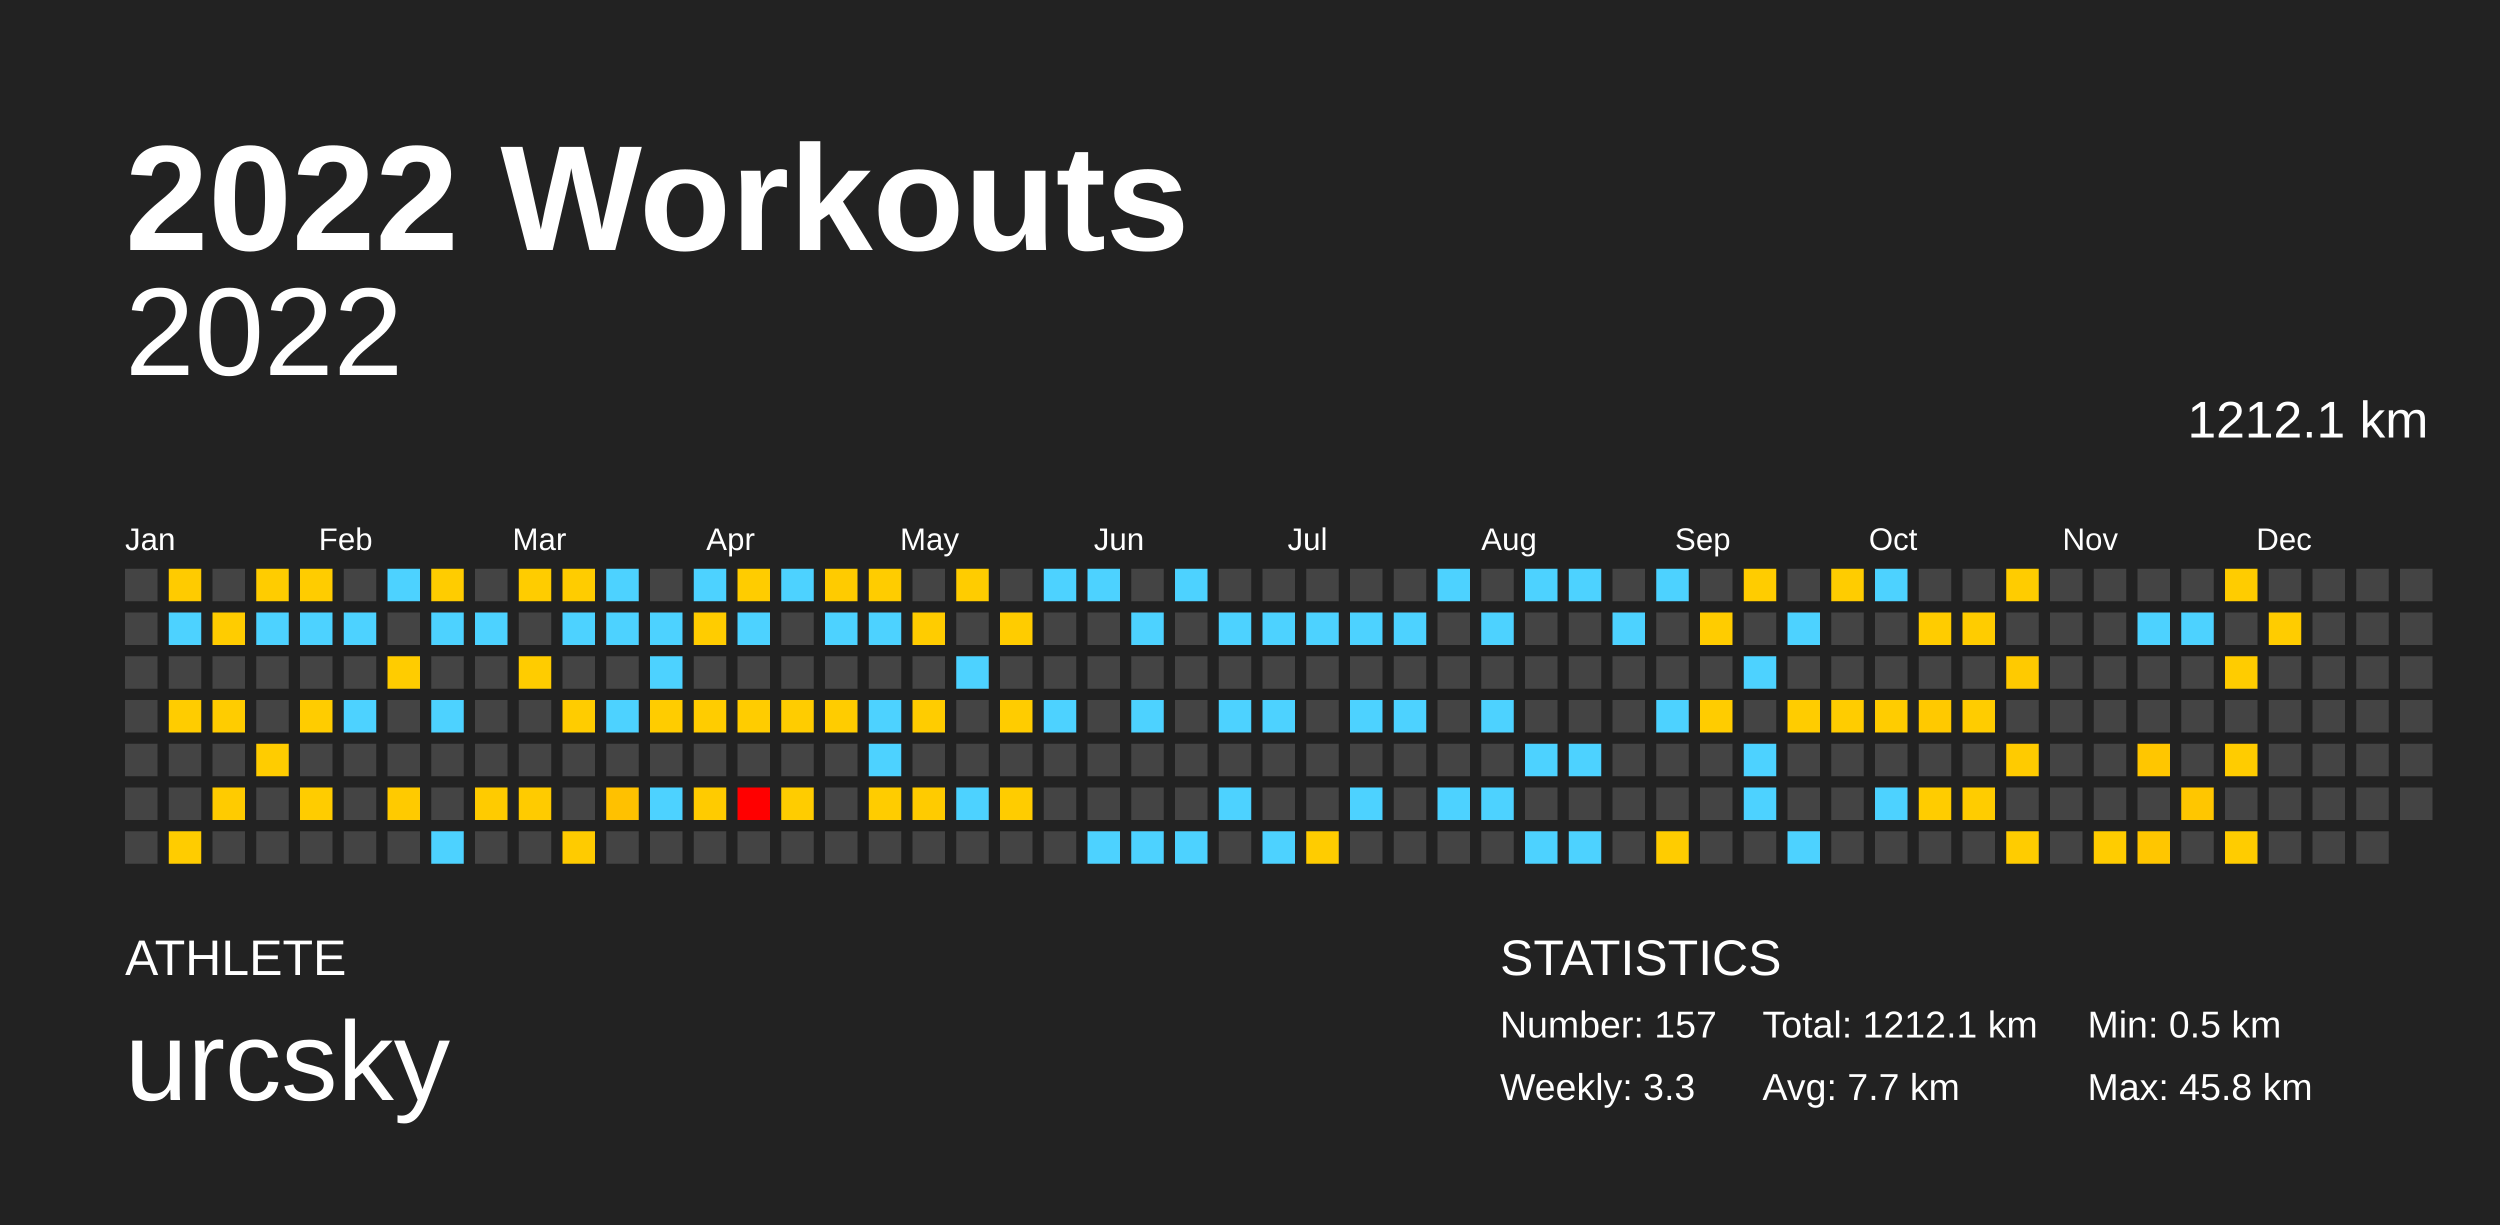
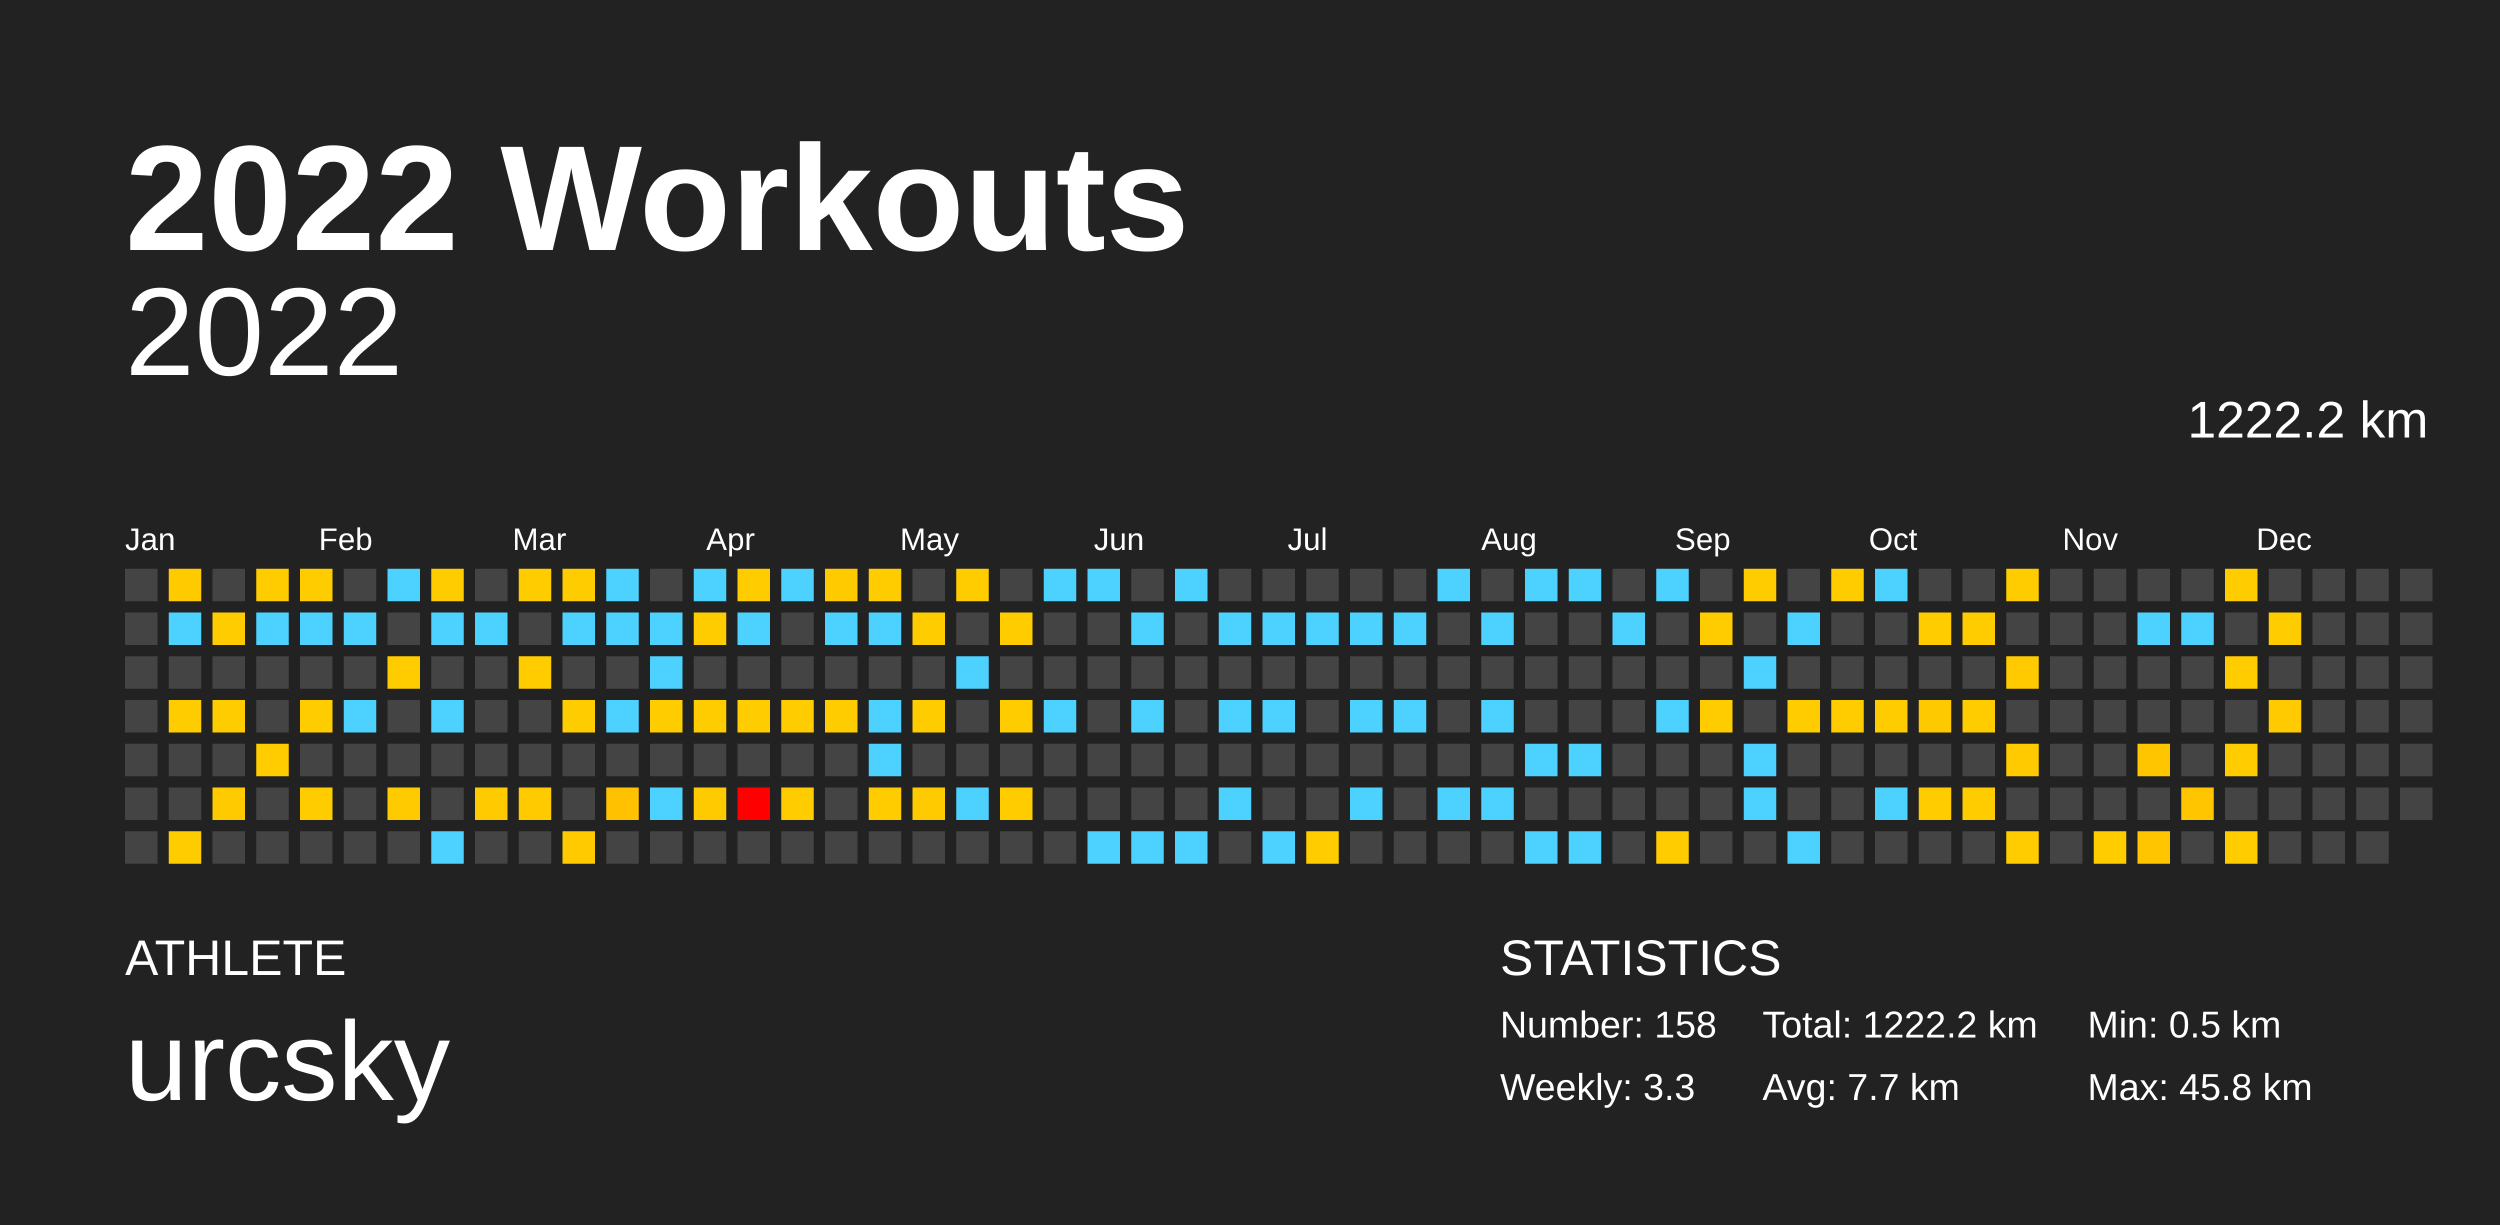
<svg xmlns="http://www.w3.org/2000/svg" baseProfile="full" height="98mm" version="1.1" viewBox="0,0,200,98" width="200mm">
  <defs />
  <rect fill="#222222" height="98" width="200" x="0" y="0" />
  <text fill="#FFFFFF" style="font-size:12px; font-family:Arial; font-weight:bold;" x="10" y="20">2022 Workouts</text>
  <text fill="#FFFFFF" style="font-size:4px; font-family:Arial" x="10" y="78">ATHLETE</text>
  <text fill="#FFFFFF" style="font-size:9px; font-family:Arial" x="10" y="88">urcsky</text>
  <text fill="#FFFFFF" style="font-size:4px; font-family:Arial" x="120" y="78">STATISTICS</text>
-   <text fill="#FFFFFF" style="font-size:3px; font-family:Arial" x="120" y="83">Number: 157</text>
+   <text fill="#FFFFFF" style="font-size:3px; font-family:Arial" x="120" y="83">Number: 158</text>
  <text fill="#FFFFFF" style="font-size:3px; font-family:Arial" x="120" y="88">Weekly: 3.3</text>
-   <text fill="#FFFFFF" style="font-size:3px; font-family:Arial" x="141" y="83">Total: 1212.1 km</text>
+   <text fill="#FFFFFF" style="font-size:3px; font-family:Arial" x="141" y="83">Total: 1222.2 km</text>
  <text fill="#FFFFFF" style="font-size:3px; font-family:Arial" x="141" y="88">Avg: 7.7 km</text>
  <text fill="#FFFFFF" style="font-size:3px; font-family:Arial" x="167" y="83">Min: 0.5 km</text>
  <text fill="#FFFFFF" style="font-size:3px; font-family:Arial" x="167" y="88">Max: 45.8 km</text>
  <text alignment-baseline="hanging" fill="#FFFFFF" style="font-size:10.0px; font-family:Arial;" x="10" y="30">2022</text>
-   <text alignment-baseline="hanging" fill="#FFFFFF" style="font-size:4.125px; font-family:Arial;" x="175" y="35">1212.1 km</text>
+   <text alignment-baseline="hanging" fill="#FFFFFF" style="font-size:4.125px; font-family:Arial;" x="175" y="35">1222.2 km</text>
  <text fill="#FFFFFF" style="font-size:2.5px; font-family:Arial" x="10.0" y="44">Jan</text>
  <text fill="#FFFFFF" style="font-size:2.5px; font-family:Arial" x="25.5" y="44">Feb</text>
  <text fill="#FFFFFF" style="font-size:2.5px; font-family:Arial" x="41.0" y="44">Mar</text>
  <text fill="#FFFFFF" style="font-size:2.5px; font-family:Arial" x="56.5" y="44">Apr</text>
  <text fill="#FFFFFF" style="font-size:2.5px; font-family:Arial" x="72.0" y="44">May</text>
  <text fill="#FFFFFF" style="font-size:2.5px; font-family:Arial" x="87.5" y="44">Jun</text>
  <text fill="#FFFFFF" style="font-size:2.5px; font-family:Arial" x="103.0" y="44">Jul</text>
  <text fill="#FFFFFF" style="font-size:2.5px; font-family:Arial" x="118.5" y="44">Aug</text>
  <text fill="#FFFFFF" style="font-size:2.5px; font-family:Arial" x="134.0" y="44">Sep</text>
  <text fill="#FFFFFF" style="font-size:2.5px; font-family:Arial" x="149.5" y="44">Oct</text>
  <text fill="#FFFFFF" style="font-size:2.5px; font-family:Arial" x="165.0" y="44">Nov</text>
  <text fill="#FFFFFF" style="font-size:2.5px; font-family:Arial" x="180.5" y="44">Dec</text>
  <rect fill="#444444" height="2.6" width="2.6" x="10.0" y="45.5" />
  <rect fill="#444444" height="2.6" width="2.6" x="10.0" y="49.0" />
  <rect fill="#444444" height="2.6" width="2.6" x="10.0" y="52.5" />
  <rect fill="#444444" height="2.6" width="2.6" x="10.0" y="56.0" />
  <rect fill="#444444" height="2.6" width="2.6" x="10.0" y="59.5" />
  <rect fill="#444444" height="2.6" width="2.6" x="10.0" y="63.0" />
  <rect fill="#444444" height="2.6" width="2.6" x="10.0" y="66.5" />
  <rect fill="#ffcb00" height="2.6" width="2.6" x="13.5" y="45.5" />
  <rect fill="#4dd2ff" height="2.6" width="2.6" x="13.5" y="49.0" />
  <rect fill="#444444" height="2.6" width="2.6" x="13.5" y="52.5" />
  <rect fill="#ffcc00" height="2.6" width="2.6" x="13.5" y="56.0" />
  <rect fill="#444444" height="2.6" width="2.6" x="13.5" y="59.5" />
  <rect fill="#444444" height="2.6" width="2.6" x="13.5" y="63.0" />
  <rect fill="#ffcc00" height="2.6" width="2.6" x="13.5" y="66.5" />
  <rect fill="#444444" height="2.6" width="2.6" x="17.0" y="45.5" />
  <rect fill="#ffcc00" height="2.6" width="2.6" x="17.0" y="49.0" />
  <rect fill="#444444" height="2.6" width="2.6" x="17.0" y="52.5" />
  <rect fill="#ffcc00" height="2.6" width="2.6" x="17.0" y="56.0" />
  <rect fill="#444444" height="2.6" width="2.6" x="17.0" y="59.5" />
  <rect fill="#ffcb00" height="2.6" width="2.6" x="17.0" y="63.0" />
  <rect fill="#444444" height="2.6" width="2.6" x="17.0" y="66.5" />
  <rect fill="#ffcc00" height="2.6" width="2.6" x="20.5" y="45.5" />
  <rect fill="#4dd2ff" height="2.6" width="2.6" x="20.5" y="49.0" />
  <rect fill="#444444" height="2.6" width="2.6" x="20.5" y="52.5" />
  <rect fill="#444444" height="2.6" width="2.6" x="20.5" y="56.0" />
  <rect fill="#ffcc00" height="2.6" width="2.6" x="20.5" y="59.5" />
  <rect fill="#444444" height="2.6" width="2.6" x="20.5" y="63.0" />
  <rect fill="#444444" height="2.6" width="2.6" x="20.5" y="66.5" />
  <rect fill="#ffcc00" height="2.6" width="2.6" x="24.0" y="45.5" />
  <rect fill="#4dd2ff" height="2.6" width="2.6" x="24.0" y="49.0" />
  <rect fill="#444444" height="2.6" width="2.6" x="24.0" y="52.5" />
  <rect fill="#ffcc00" height="2.6" width="2.6" x="24.0" y="56.0" />
  <rect fill="#444444" height="2.6" width="2.6" x="24.0" y="59.5" />
  <rect fill="#ffcc00" height="2.6" width="2.6" x="24.0" y="63.0" />
  <rect fill="#444444" height="2.6" width="2.6" x="24.0" y="66.5" />
  <rect fill="#444444" height="2.6" width="2.6" x="27.5" y="45.5" />
  <rect fill="#4dd2ff" height="2.6" width="2.6" x="27.5" y="49.0" />
  <rect fill="#444444" height="2.6" width="2.6" x="27.5" y="52.5" />
  <rect fill="#4dd2ff" height="2.6" width="2.6" x="27.5" y="56.0" />
  <rect fill="#444444" height="2.6" width="2.6" x="27.5" y="59.5" />
  <rect fill="#444444" height="2.6" width="2.6" x="27.5" y="63.0" />
  <rect fill="#444444" height="2.6" width="2.6" x="27.5" y="66.5" />
  <rect fill="#4dd2ff" height="2.6" width="2.6" x="31.0" y="45.5" />
  <rect fill="#444444" height="2.6" width="2.6" x="31.0" y="49.0" />
  <rect fill="#ffcc00" height="2.6" width="2.6" x="31.0" y="52.5" />
  <rect fill="#444444" height="2.6" width="2.6" x="31.0" y="56.0" />
  <rect fill="#444444" height="2.6" width="2.6" x="31.0" y="59.5" />
  <rect fill="#ffca00" height="2.6" width="2.6" x="31.0" y="63.0" />
  <rect fill="#444444" height="2.6" width="2.6" x="31.0" y="66.5" />
  <rect fill="#ffcc00" height="2.6" width="2.6" x="34.5" y="45.5" />
  <rect fill="#4dd2ff" height="2.6" width="2.6" x="34.5" y="49.0" />
  <rect fill="#444444" height="2.6" width="2.6" x="34.5" y="52.5" />
  <rect fill="#4dd2ff" height="2.6" width="2.6" x="34.5" y="56.0" />
  <rect fill="#444444" height="2.6" width="2.6" x="34.5" y="59.5" />
  <rect fill="#444444" height="2.6" width="2.6" x="34.5" y="63.0" />
  <rect fill="#4dd2ff" height="2.6" width="2.6" x="34.5" y="66.5" />
  <rect fill="#444444" height="2.6" width="2.6" x="38.0" y="45.5" />
  <rect fill="#4dd2ff" height="2.6" width="2.6" x="38.0" y="49.0" />
  <rect fill="#444444" height="2.6" width="2.6" x="38.0" y="52.5" />
  <rect fill="#444444" height="2.6" width="2.6" x="38.0" y="56.0" />
  <rect fill="#444444" height="2.6" width="2.6" x="38.0" y="59.5" />
  <rect fill="#ffcb00" height="2.6" width="2.6" x="38.0" y="63.0" />
  <rect fill="#444444" height="2.6" width="2.6" x="38.0" y="66.5" />
  <rect fill="#ffcc00" height="2.6" width="2.6" x="41.5" y="45.5" />
  <rect fill="#444444" height="2.6" width="2.6" x="41.5" y="49.0" />
  <rect fill="#ffcc00" height="2.6" width="2.6" x="41.5" y="52.5" />
  <rect fill="#444444" height="2.6" width="2.6" x="41.5" y="56.0" />
  <rect fill="#444444" height="2.6" width="2.6" x="41.5" y="59.5" />
  <rect fill="#ffcb00" height="2.6" width="2.6" x="41.5" y="63.0" />
  <rect fill="#444444" height="2.6" width="2.6" x="41.5" y="66.5" />
  <rect fill="#ffcc00" height="2.6" width="2.6" x="45.0" y="45.5" />
  <rect fill="#4dd2ff" height="2.6" width="2.6" x="45.0" y="49.0" />
  <rect fill="#444444" height="2.6" width="2.6" x="45.0" y="52.5" />
  <rect fill="#ffcc00" height="2.6" width="2.6" x="45.0" y="56.0" />
  <rect fill="#444444" height="2.6" width="2.6" x="45.0" y="59.5" />
  <rect fill="#444444" height="2.6" width="2.6" x="45.0" y="63.0" />
  <rect fill="#ffcb00" height="2.6" width="2.6" x="45.0" y="66.5" />
  <rect fill="#4dd2ff" height="2.6" width="2.6" x="48.5" y="45.5" />
  <rect fill="#4dd2ff" height="2.6" width="2.6" x="48.5" y="49.0" />
  <rect fill="#444444" height="2.6" width="2.6" x="48.5" y="52.5" />
  <rect fill="#4dd2ff" height="2.6" width="2.6" x="48.5" y="56.0" />
  <rect fill="#444444" height="2.6" width="2.6" x="48.5" y="59.5" />
  <rect fill="#ffc100" height="2.6" width="2.6" x="48.5" y="63.0" />
  <rect fill="#444444" height="2.6" width="2.6" x="48.5" y="66.5" />
  <rect fill="#444444" height="2.6" width="2.6" x="52.0" y="45.5" />
  <rect fill="#4dd2ff" height="2.6" width="2.6" x="52.0" y="49.0" />
  <rect fill="#4dd2ff" height="2.6" width="2.6" x="52.0" y="52.5" />
  <rect fill="#ffcc00" height="2.6" width="2.6" x="52.0" y="56.0" />
  <rect fill="#444444" height="2.6" width="2.6" x="52.0" y="59.5" />
  <rect fill="#4dd2ff" height="2.6" width="2.6" x="52.0" y="63.0" />
  <rect fill="#444444" height="2.6" width="2.6" x="52.0" y="66.5" />
  <rect fill="#4dd2ff" height="2.6" width="2.6" x="55.5" y="45.5" />
  <rect fill="#ffcc00" height="2.6" width="2.6" x="55.5" y="49.0" />
  <rect fill="#444444" height="2.6" width="2.6" x="55.5" y="52.5" />
  <rect fill="#ffcc00" height="2.6" width="2.6" x="55.5" y="56.0" />
  <rect fill="#444444" height="2.6" width="2.6" x="55.5" y="59.5" />
  <rect fill="#ffcb00" height="2.6" width="2.6" x="55.5" y="63.0" />
  <rect fill="#444444" height="2.6" width="2.6" x="55.5" y="66.5" />
  <rect fill="#ffcc00" height="2.6" width="2.6" x="59.0" y="45.5" />
  <rect fill="#4dd2ff" height="2.6" width="2.6" x="59.0" y="49.0" />
  <rect fill="#444444" height="2.6" width="2.6" x="59.0" y="52.5" />
  <rect fill="#ffcc00" height="2.6" width="2.6" x="59.0" y="56.0" />
  <rect fill="#444444" height="2.6" width="2.6" x="59.0" y="59.5" />
  <rect fill="red" height="2.6" width="2.6" x="59.0" y="63.0" />
  <rect fill="#444444" height="2.6" width="2.6" x="59.0" y="66.5" />
  <rect fill="#4dd2ff" height="2.6" width="2.6" x="62.5" y="45.5" />
  <rect fill="#444444" height="2.6" width="2.6" x="62.5" y="49.0" />
  <rect fill="#444444" height="2.6" width="2.6" x="62.5" y="52.5" />
  <rect fill="#ffcc00" height="2.6" width="2.6" x="62.5" y="56.0" />
  <rect fill="#444444" height="2.6" width="2.6" x="62.5" y="59.5" />
  <rect fill="#ffcc00" height="2.6" width="2.6" x="62.5" y="63.0" />
  <rect fill="#444444" height="2.6" width="2.6" x="62.5" y="66.5" />
  <rect fill="#ffcb00" height="2.6" width="2.6" x="66.0" y="45.5" />
  <rect fill="#4dd2ff" height="2.6" width="2.6" x="66.0" y="49.0" />
  <rect fill="#444444" height="2.6" width="2.6" x="66.0" y="52.5" />
  <rect fill="#ffcc00" height="2.6" width="2.6" x="66.0" y="56.0" />
  <rect fill="#444444" height="2.6" width="2.6" x="66.0" y="59.5" />
  <rect fill="#444444" height="2.6" width="2.6" x="66.0" y="63.0" />
  <rect fill="#444444" height="2.6" width="2.6" x="66.0" y="66.5" />
  <rect fill="#ffcc00" height="2.6" width="2.6" x="69.5" y="45.5" />
  <rect fill="#4dd2ff" height="2.6" width="2.6" x="69.5" y="49.0" />
  <rect fill="#444444" height="2.6" width="2.6" x="69.5" y="52.5" />
  <rect fill="#4dd2ff" height="2.6" width="2.6" x="69.5" y="56.0" />
  <rect fill="#4dd2ff" height="2.6" width="2.6" x="69.5" y="59.5" />
  <rect fill="#ffcc00" height="2.6" width="2.6" x="69.5" y="63.0" />
  <rect fill="#444444" height="2.6" width="2.6" x="69.5" y="66.5" />
  <rect fill="#444444" height="2.6" width="2.6" x="73.0" y="45.5" />
  <rect fill="#ffcc00" height="2.6" width="2.6" x="73.0" y="49.0" />
  <rect fill="#444444" height="2.6" width="2.6" x="73.0" y="52.5" />
  <rect fill="#ffcc00" height="2.6" width="2.6" x="73.0" y="56.0" />
  <rect fill="#444444" height="2.6" width="2.6" x="73.0" y="59.5" />
  <rect fill="#ffcb00" height="2.6" width="2.6" x="73.0" y="63.0" />
  <rect fill="#444444" height="2.6" width="2.6" x="73.0" y="66.5" />
  <rect fill="#ffcc00" height="2.6" width="2.6" x="76.5" y="45.5" />
  <rect fill="#444444" height="2.6" width="2.6" x="76.5" y="49.0" />
  <rect fill="#4dd2ff" height="2.6" width="2.6" x="76.5" y="52.5" />
  <rect fill="#444444" height="2.6" width="2.6" x="76.5" y="56.0" />
  <rect fill="#444444" height="2.6" width="2.6" x="76.5" y="59.5" />
  <rect fill="#4dd2ff" height="2.6" width="2.6" x="76.5" y="63.0" />
  <rect fill="#444444" height="2.6" width="2.6" x="76.5" y="66.5" />
  <rect fill="#444444" height="2.6" width="2.6" x="80.0" y="45.5" />
  <rect fill="#ffcc00" height="2.6" width="2.6" x="80.0" y="49.0" />
  <rect fill="#444444" height="2.6" width="2.6" x="80.0" y="52.5" />
  <rect fill="#ffcc00" height="2.6" width="2.6" x="80.0" y="56.0" />
  <rect fill="#444444" height="2.6" width="2.6" x="80.0" y="59.5" />
  <rect fill="#ffcc00" height="2.6" width="2.6" x="80.0" y="63.0" />
  <rect fill="#444444" height="2.6" width="2.6" x="80.0" y="66.5" />
  <rect fill="#4dd2ff" height="2.6" width="2.6" x="83.5" y="45.5" />
  <rect fill="#444444" height="2.6" width="2.6" x="83.5" y="49.0" />
  <rect fill="#444444" height="2.6" width="2.6" x="83.5" y="52.5" />
  <rect fill="#4dd2ff" height="2.6" width="2.6" x="83.5" y="56.0" />
  <rect fill="#444444" height="2.6" width="2.6" x="83.5" y="59.5" />
  <rect fill="#444444" height="2.6" width="2.6" x="83.5" y="63.0" />
  <rect fill="#444444" height="2.6" width="2.6" x="83.5" y="66.5" />
  <rect fill="#4dd2ff" height="2.6" width="2.6" x="87.0" y="45.5" />
  <rect fill="#444444" height="2.6" width="2.6" x="87.0" y="49.0" />
  <rect fill="#444444" height="2.6" width="2.6" x="87.0" y="52.5" />
  <rect fill="#444444" height="2.6" width="2.6" x="87.0" y="56.0" />
  <rect fill="#444444" height="2.6" width="2.6" x="87.0" y="59.5" />
  <rect fill="#444444" height="2.6" width="2.6" x="87.0" y="63.0" />
  <rect fill="#4dd2ff" height="2.6" width="2.6" x="87.0" y="66.5" />
  <rect fill="#444444" height="2.6" width="2.6" x="90.5" y="45.5" />
  <rect fill="#4dd2ff" height="2.6" width="2.6" x="90.5" y="49.0" />
  <rect fill="#444444" height="2.6" width="2.6" x="90.5" y="52.5" />
  <rect fill="#4dd2ff" height="2.6" width="2.6" x="90.5" y="56.0" />
  <rect fill="#444444" height="2.6" width="2.6" x="90.5" y="59.5" />
  <rect fill="#444444" height="2.6" width="2.6" x="90.5" y="63.0" />
  <rect fill="#4dd2ff" height="2.6" width="2.6" x="90.5" y="66.5" />
  <rect fill="#4dd2ff" height="2.6" width="2.6" x="94.0" y="45.5" />
  <rect fill="#444444" height="2.6" width="2.6" x="94.0" y="49.0" />
  <rect fill="#444444" height="2.6" width="2.6" x="94.0" y="52.5" />
  <rect fill="#444444" height="2.6" width="2.6" x="94.0" y="56.0" />
  <rect fill="#444444" height="2.6" width="2.6" x="94.0" y="59.5" />
  <rect fill="#444444" height="2.6" width="2.6" x="94.0" y="63.0" />
  <rect fill="#4dd2ff" height="2.6" width="2.6" x="94.0" y="66.5" />
  <rect fill="#444444" height="2.6" width="2.6" x="97.5" y="45.5" />
  <rect fill="#4dd2ff" height="2.6" width="2.6" x="97.5" y="49.0" />
  <rect fill="#444444" height="2.6" width="2.6" x="97.5" y="52.5" />
  <rect fill="#4dd2ff" height="2.6" width="2.6" x="97.5" y="56.0" />
  <rect fill="#444444" height="2.6" width="2.6" x="97.5" y="59.5" />
  <rect fill="#4dd2ff" height="2.6" width="2.6" x="97.5" y="63.0" />
  <rect fill="#444444" height="2.6" width="2.6" x="97.5" y="66.5" />
  <rect fill="#444444" height="2.6" width="2.6" x="101.0" y="45.5" />
  <rect fill="#4dd2ff" height="2.6" width="2.6" x="101.0" y="49.0" />
  <rect fill="#444444" height="2.6" width="2.6" x="101.0" y="52.5" />
  <rect fill="#4dd2ff" height="2.6" width="2.6" x="101.0" y="56.0" />
  <rect fill="#444444" height="2.6" width="2.6" x="101.0" y="59.5" />
  <rect fill="#444444" height="2.6" width="2.6" x="101.0" y="63.0" />
  <rect fill="#4dd2ff" height="2.6" width="2.6" x="101.0" y="66.5" />
  <rect fill="#444444" height="2.6" width="2.6" x="104.5" y="45.5" />
  <rect fill="#4dd2ff" height="2.6" width="2.6" x="104.5" y="49.0" />
  <rect fill="#444444" height="2.6" width="2.6" x="104.5" y="52.5" />
  <rect fill="#444444" height="2.6" width="2.6" x="104.5" y="56.0" />
  <rect fill="#444444" height="2.6" width="2.6" x="104.5" y="59.5" />
  <rect fill="#444444" height="2.6" width="2.6" x="104.5" y="63.0" />
  <rect fill="#ffcc00" height="2.6" width="2.6" x="104.5" y="66.5" />
  <rect fill="#444444" height="2.6" width="2.6" x="108.0" y="45.5" />
  <rect fill="#4dd2ff" height="2.6" width="2.6" x="108.0" y="49.0" />
  <rect fill="#444444" height="2.6" width="2.6" x="108.0" y="52.5" />
  <rect fill="#4dd2ff" height="2.6" width="2.6" x="108.0" y="56.0" />
  <rect fill="#444444" height="2.6" width="2.6" x="108.0" y="59.5" />
  <rect fill="#4dd2ff" height="2.6" width="2.6" x="108.0" y="63.0" />
  <rect fill="#444444" height="2.6" width="2.6" x="108.0" y="66.5" />
  <rect fill="#444444" height="2.6" width="2.6" x="111.5" y="45.5" />
  <rect fill="#4dd2ff" height="2.6" width="2.6" x="111.5" y="49.0" />
  <rect fill="#444444" height="2.6" width="2.6" x="111.5" y="52.5" />
  <rect fill="#4dd2ff" height="2.6" width="2.6" x="111.5" y="56.0" />
  <rect fill="#444444" height="2.6" width="2.6" x="111.5" y="59.5" />
  <rect fill="#444444" height="2.6" width="2.6" x="111.5" y="63.0" />
  <rect fill="#444444" height="2.6" width="2.6" x="111.5" y="66.5" />
  <rect fill="#4dd2ff" height="2.6" width="2.6" x="115.0" y="45.5" />
  <rect fill="#444444" height="2.6" width="2.6" x="115.0" y="49.0" />
  <rect fill="#444444" height="2.6" width="2.6" x="115.0" y="52.5" />
  <rect fill="#444444" height="2.6" width="2.6" x="115.0" y="56.0" />
  <rect fill="#444444" height="2.6" width="2.6" x="115.0" y="59.5" />
  <rect fill="#4dd2ff" height="2.6" width="2.6" x="115.0" y="63.0" />
  <rect fill="#444444" height="2.6" width="2.6" x="115.0" y="66.5" />
  <rect fill="#444444" height="2.6" width="2.6" x="118.5" y="45.5" />
  <rect fill="#4dd2ff" height="2.6" width="2.6" x="118.5" y="49.0" />
  <rect fill="#444444" height="2.6" width="2.6" x="118.5" y="52.5" />
  <rect fill="#4dd2ff" height="2.6" width="2.6" x="118.5" y="56.0" />
  <rect fill="#444444" height="2.6" width="2.6" x="118.5" y="59.5" />
  <rect fill="#4dd2ff" height="2.6" width="2.6" x="118.5" y="63.0" />
  <rect fill="#444444" height="2.6" width="2.6" x="118.5" y="66.5" />
  <rect fill="#4dd2ff" height="2.6" width="2.6" x="122.0" y="45.5" />
  <rect fill="#444444" height="2.6" width="2.6" x="122.0" y="49.0" />
  <rect fill="#444444" height="2.6" width="2.6" x="122.0" y="52.5" />
  <rect fill="#444444" height="2.6" width="2.6" x="122.0" y="56.0" />
  <rect fill="#4dd2ff" height="2.6" width="2.6" x="122.0" y="59.5" />
  <rect fill="#444444" height="2.6" width="2.6" x="122.0" y="63.0" />
  <rect fill="#4dd2ff" height="2.6" width="2.6" x="122.0" y="66.5" />
  <rect fill="#4dd2ff" height="2.6" width="2.6" x="125.5" y="45.5" />
  <rect fill="#444444" height="2.6" width="2.6" x="125.5" y="49.0" />
  <rect fill="#444444" height="2.6" width="2.6" x="125.5" y="52.5" />
  <rect fill="#444444" height="2.6" width="2.6" x="125.5" y="56.0" />
  <rect fill="#4dd2ff" height="2.6" width="2.6" x="125.5" y="59.5" />
  <rect fill="#444444" height="2.6" width="2.6" x="125.5" y="63.0" />
  <rect fill="#4dd2ff" height="2.6" width="2.6" x="125.5" y="66.5" />
  <rect fill="#444444" height="2.6" width="2.6" x="129.0" y="45.5" />
  <rect fill="#4dd2ff" height="2.6" width="2.6" x="129.0" y="49.0" />
  <rect fill="#444444" height="2.6" width="2.6" x="129.0" y="52.5" />
  <rect fill="#444444" height="2.6" width="2.6" x="129.0" y="56.0" />
  <rect fill="#444444" height="2.6" width="2.6" x="129.0" y="59.5" />
  <rect fill="#444444" height="2.6" width="2.6" x="129.0" y="63.0" />
  <rect fill="#444444" height="2.6" width="2.6" x="129.0" y="66.5" />
  <rect fill="#4dd2ff" height="2.6" width="2.6" x="132.5" y="45.5" />
  <rect fill="#444444" height="2.6" width="2.6" x="132.5" y="49.0" />
  <rect fill="#444444" height="2.6" width="2.6" x="132.5" y="52.5" />
  <rect fill="#4dd2ff" height="2.6" width="2.6" x="132.5" y="56.0" />
  <rect fill="#444444" height="2.6" width="2.6" x="132.5" y="59.5" />
  <rect fill="#444444" height="2.6" width="2.6" x="132.5" y="63.0" />
  <rect fill="#ffcc00" height="2.6" width="2.6" x="132.5" y="66.5" />
  <rect fill="#444444" height="2.6" width="2.6" x="136.0" y="45.5" />
  <rect fill="#ffcc00" height="2.6" width="2.6" x="136.0" y="49.0" />
  <rect fill="#444444" height="2.6" width="2.6" x="136.0" y="52.5" />
  <rect fill="#ffcc00" height="2.6" width="2.6" x="136.0" y="56.0" />
  <rect fill="#444444" height="2.6" width="2.6" x="136.0" y="59.5" />
  <rect fill="#444444" height="2.6" width="2.6" x="136.0" y="63.0" />
  <rect fill="#444444" height="2.6" width="2.6" x="136.0" y="66.5" />
  <rect fill="#ffcc00" height="2.6" width="2.6" x="139.5" y="45.5" />
  <rect fill="#444444" height="2.6" width="2.6" x="139.5" y="49.0" />
  <rect fill="#4dd2ff" height="2.6" width="2.6" x="139.5" y="52.5" />
  <rect fill="#444444" height="2.6" width="2.6" x="139.5" y="56.0" />
  <rect fill="#4dd2ff" height="2.6" width="2.6" x="139.5" y="59.5" />
  <rect fill="#4dd2ff" height="2.6" width="2.6" x="139.5" y="63.0" />
  <rect fill="#444444" height="2.6" width="2.6" x="139.5" y="66.5" />
  <rect fill="#444444" height="2.6" width="2.6" x="143.0" y="45.5" />
  <rect fill="#4dd2ff" height="2.6" width="2.6" x="143.0" y="49.0" />
  <rect fill="#444444" height="2.6" width="2.6" x="143.0" y="52.5" />
  <rect fill="#ffcc00" height="2.6" width="2.6" x="143.0" y="56.0" />
  <rect fill="#444444" height="2.6" width="2.6" x="143.0" y="59.5" />
  <rect fill="#444444" height="2.6" width="2.6" x="143.0" y="63.0" />
  <rect fill="#4dd2ff" height="2.6" width="2.6" x="143.0" y="66.5" />
  <rect fill="#ffcc00" height="2.6" width="2.6" x="146.5" y="45.5" />
  <rect fill="#444444" height="2.6" width="2.6" x="146.5" y="49.0" />
  <rect fill="#444444" height="2.6" width="2.6" x="146.5" y="52.5" />
  <rect fill="#ffcc00" height="2.6" width="2.6" x="146.5" y="56.0" />
  <rect fill="#444444" height="2.6" width="2.6" x="146.5" y="59.5" />
  <rect fill="#444444" height="2.6" width="2.6" x="146.5" y="63.0" />
  <rect fill="#444444" height="2.6" width="2.6" x="146.5" y="66.5" />
  <rect fill="#4dd2ff" height="2.6" width="2.6" x="150.0" y="45.5" />
  <rect fill="#444444" height="2.6" width="2.6" x="150.0" y="49.0" />
  <rect fill="#444444" height="2.6" width="2.6" x="150.0" y="52.5" />
  <rect fill="#ffcc00" height="2.6" width="2.6" x="150.0" y="56.0" />
  <rect fill="#444444" height="2.6" width="2.6" x="150.0" y="59.5" />
  <rect fill="#4dd2ff" height="2.6" width="2.6" x="150.0" y="63.0" />
  <rect fill="#444444" height="2.6" width="2.6" x="150.0" y="66.5" />
  <rect fill="#444444" height="2.6" width="2.6" x="153.5" y="45.5" />
  <rect fill="#ffcc00" height="2.6" width="2.6" x="153.5" y="49.0" />
  <rect fill="#444444" height="2.6" width="2.6" x="153.5" y="52.5" />
  <rect fill="#ffc900" height="2.6" width="2.6" x="153.5" y="56.0" />
  <rect fill="#444444" height="2.6" width="2.6" x="153.5" y="59.5" />
  <rect fill="#ffcc00" height="2.6" width="2.6" x="153.5" y="63.0" />
  <rect fill="#444444" height="2.6" width="2.6" x="153.5" y="66.5" />
  <rect fill="#444444" height="2.6" width="2.6" x="157.0" y="45.5" />
  <rect fill="#ffcc00" height="2.6" width="2.6" x="157.0" y="49.0" />
  <rect fill="#444444" height="2.6" width="2.6" x="157.0" y="52.5" />
  <rect fill="#ffcc00" height="2.6" width="2.6" x="157.0" y="56.0" />
  <rect fill="#444444" height="2.6" width="2.6" x="157.0" y="59.5" />
  <rect fill="#ffcc00" height="2.6" width="2.6" x="157.0" y="63.0" />
  <rect fill="#444444" height="2.6" width="2.6" x="157.0" y="66.5" />
  <rect fill="#ffcc00" height="2.6" width="2.6" x="160.5" y="45.5" />
  <rect fill="#444444" height="2.6" width="2.6" x="160.5" y="49.0" />
  <rect fill="#ffca00" height="2.6" width="2.6" x="160.5" y="52.5" />
  <rect fill="#444444" height="2.6" width="2.6" x="160.5" y="56.0" />
  <rect fill="#ffcb00" height="2.6" width="2.6" x="160.5" y="59.5" />
  <rect fill="#444444" height="2.6" width="2.6" x="160.5" y="63.0" />
  <rect fill="#ffcc00" height="2.6" width="2.6" x="160.5" y="66.5" />
  <rect fill="#444444" height="2.6" width="2.6" x="164.0" y="45.5" />
  <rect fill="#444444" height="2.6" width="2.6" x="164.0" y="49.0" />
  <rect fill="#444444" height="2.6" width="2.6" x="164.0" y="52.5" />
  <rect fill="#444444" height="2.6" width="2.6" x="164.0" y="56.0" />
  <rect fill="#444444" height="2.6" width="2.6" x="164.0" y="59.5" />
  <rect fill="#444444" height="2.6" width="2.6" x="164.0" y="63.0" />
  <rect fill="#444444" height="2.6" width="2.6" x="164.0" y="66.5" />
  <rect fill="#444444" height="2.6" width="2.6" x="167.5" y="45.5" />
  <rect fill="#444444" height="2.6" width="2.6" x="167.5" y="49.0" />
  <rect fill="#444444" height="2.6" width="2.6" x="167.5" y="52.5" />
  <rect fill="#444444" height="2.6" width="2.6" x="167.5" y="56.0" />
  <rect fill="#444444" height="2.6" width="2.6" x="167.5" y="59.5" />
  <rect fill="#444444" height="2.6" width="2.6" x="167.5" y="63.0" />
  <rect fill="#ffcc00" height="2.6" width="2.6" x="167.5" y="66.5" />
  <rect fill="#444444" height="2.6" width="2.6" x="171.0" y="45.5" />
  <rect fill="#4dd2ff" height="2.6" width="2.6" x="171.0" y="49.0" />
  <rect fill="#444444" height="2.6" width="2.6" x="171.0" y="52.5" />
  <rect fill="#444444" height="2.6" width="2.6" x="171.0" y="56.0" />
  <rect fill="#ffc600" height="2.6" width="2.6" x="171.0" y="59.5" />
  <rect fill="#444444" height="2.6" width="2.6" x="171.0" y="63.0" />
  <rect fill="#ffc600" height="2.6" width="2.6" x="171.0" y="66.5" />
  <rect fill="#444444" height="2.6" width="2.6" x="174.5" y="45.5" />
  <rect fill="#4dd2ff" height="2.6" width="2.6" x="174.5" y="49.0" />
  <rect fill="#444444" height="2.6" width="2.6" x="174.5" y="52.5" />
  <rect fill="#444444" height="2.6" width="2.6" x="174.5" y="56.0" />
  <rect fill="#444444" height="2.6" width="2.6" x="174.5" y="59.5" />
  <rect fill="#ffc600" height="2.6" width="2.6" x="174.5" y="63.0" />
  <rect fill="#444444" height="2.6" width="2.6" x="174.5" y="66.5" />
  <rect fill="#ffcc00" height="2.6" width="2.6" x="178.0" y="45.5" />
  <rect fill="#444444" height="2.6" width="2.6" x="178.0" y="49.0" />
  <rect fill="#ffcc00" height="2.6" width="2.6" x="178.0" y="52.5" />
  <rect fill="#444444" height="2.6" width="2.6" x="178.0" y="56.0" />
  <rect fill="#ffcc00" height="2.6" width="2.6" x="178.0" y="59.5" />
  <rect fill="#444444" height="2.6" width="2.6" x="178.0" y="63.0" />
  <rect fill="#ffcc00" height="2.6" width="2.6" x="178.0" y="66.5" />
  <rect fill="#444444" height="2.6" width="2.6" x="181.5" y="45.5" />
  <rect fill="#ffcc00" height="2.6" width="2.6" x="181.5" y="49.0" />
  <rect fill="#444444" height="2.6" width="2.6" x="181.5" y="52.5" />
-   <rect fill="#444444" height="2.6" width="2.6" x="181.5" y="56.0" />
+   <rect fill="#ffcb00" height="2.6" width="2.6" x="181.5" y="56.0" />
  <rect fill="#444444" height="2.6" width="2.6" x="181.5" y="59.5" />
  <rect fill="#444444" height="2.6" width="2.6" x="181.5" y="63.0" />
  <rect fill="#444444" height="2.6" width="2.6" x="181.5" y="66.5" />
  <rect fill="#444444" height="2.6" width="2.6" x="185.0" y="45.5" />
  <rect fill="#444444" height="2.6" width="2.6" x="185.0" y="49.0" />
  <rect fill="#444444" height="2.6" width="2.6" x="185.0" y="52.5" />
  <rect fill="#444444" height="2.6" width="2.6" x="185.0" y="56.0" />
  <rect fill="#444444" height="2.6" width="2.6" x="185.0" y="59.5" />
  <rect fill="#444444" height="2.6" width="2.6" x="185.0" y="63.0" />
  <rect fill="#444444" height="2.6" width="2.6" x="185.0" y="66.5" />
  <rect fill="#444444" height="2.6" width="2.6" x="188.5" y="45.5" />
  <rect fill="#444444" height="2.6" width="2.6" x="188.5" y="49.0" />
  <rect fill="#444444" height="2.6" width="2.6" x="188.5" y="52.5" />
  <rect fill="#444444" height="2.6" width="2.6" x="188.5" y="56.0" />
  <rect fill="#444444" height="2.6" width="2.6" x="188.5" y="59.5" />
  <rect fill="#444444" height="2.6" width="2.6" x="188.5" y="63.0" />
  <rect fill="#444444" height="2.6" width="2.6" x="188.5" y="66.5" />
  <rect fill="#444444" height="2.6" width="2.6" x="192.0" y="45.5" />
  <rect fill="#444444" height="2.6" width="2.6" x="192.0" y="49.0" />
  <rect fill="#444444" height="2.6" width="2.6" x="192.0" y="52.5" />
  <rect fill="#444444" height="2.6" width="2.6" x="192.0" y="56.0" />
  <rect fill="#444444" height="2.6" width="2.6" x="192.0" y="59.5" />
  <rect fill="#444444" height="2.6" width="2.6" x="192.0" y="63.0" />
</svg>
